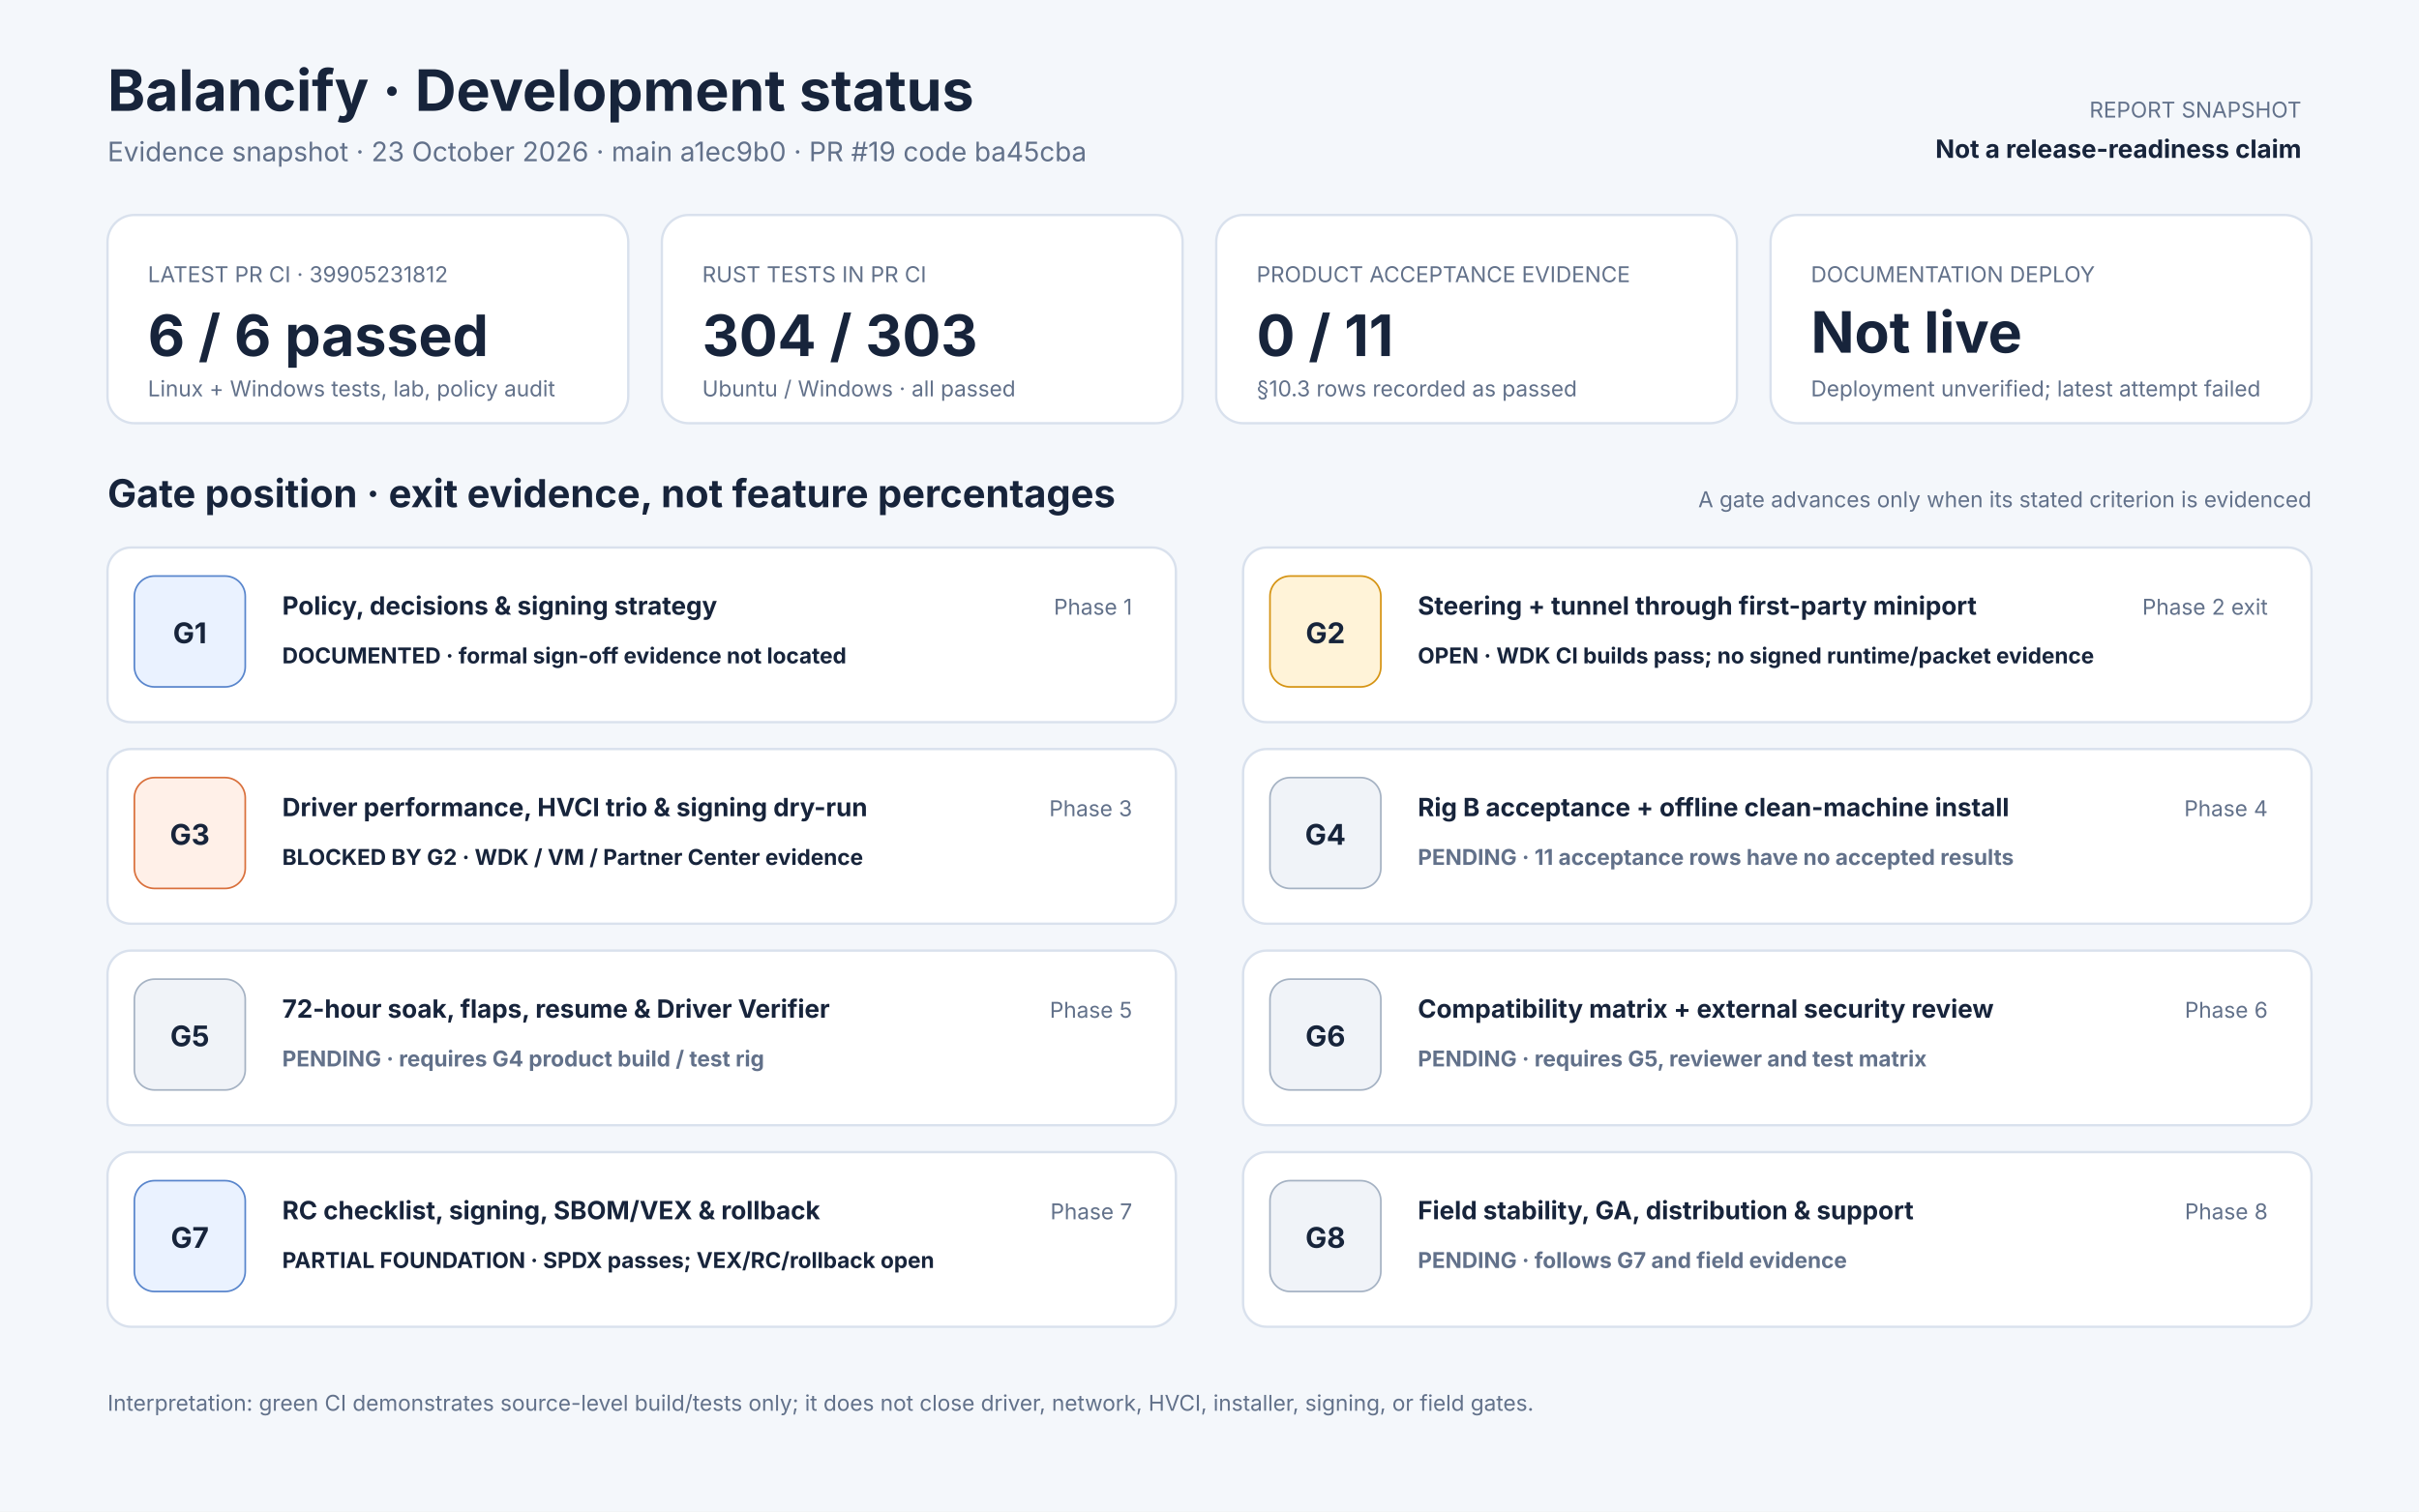
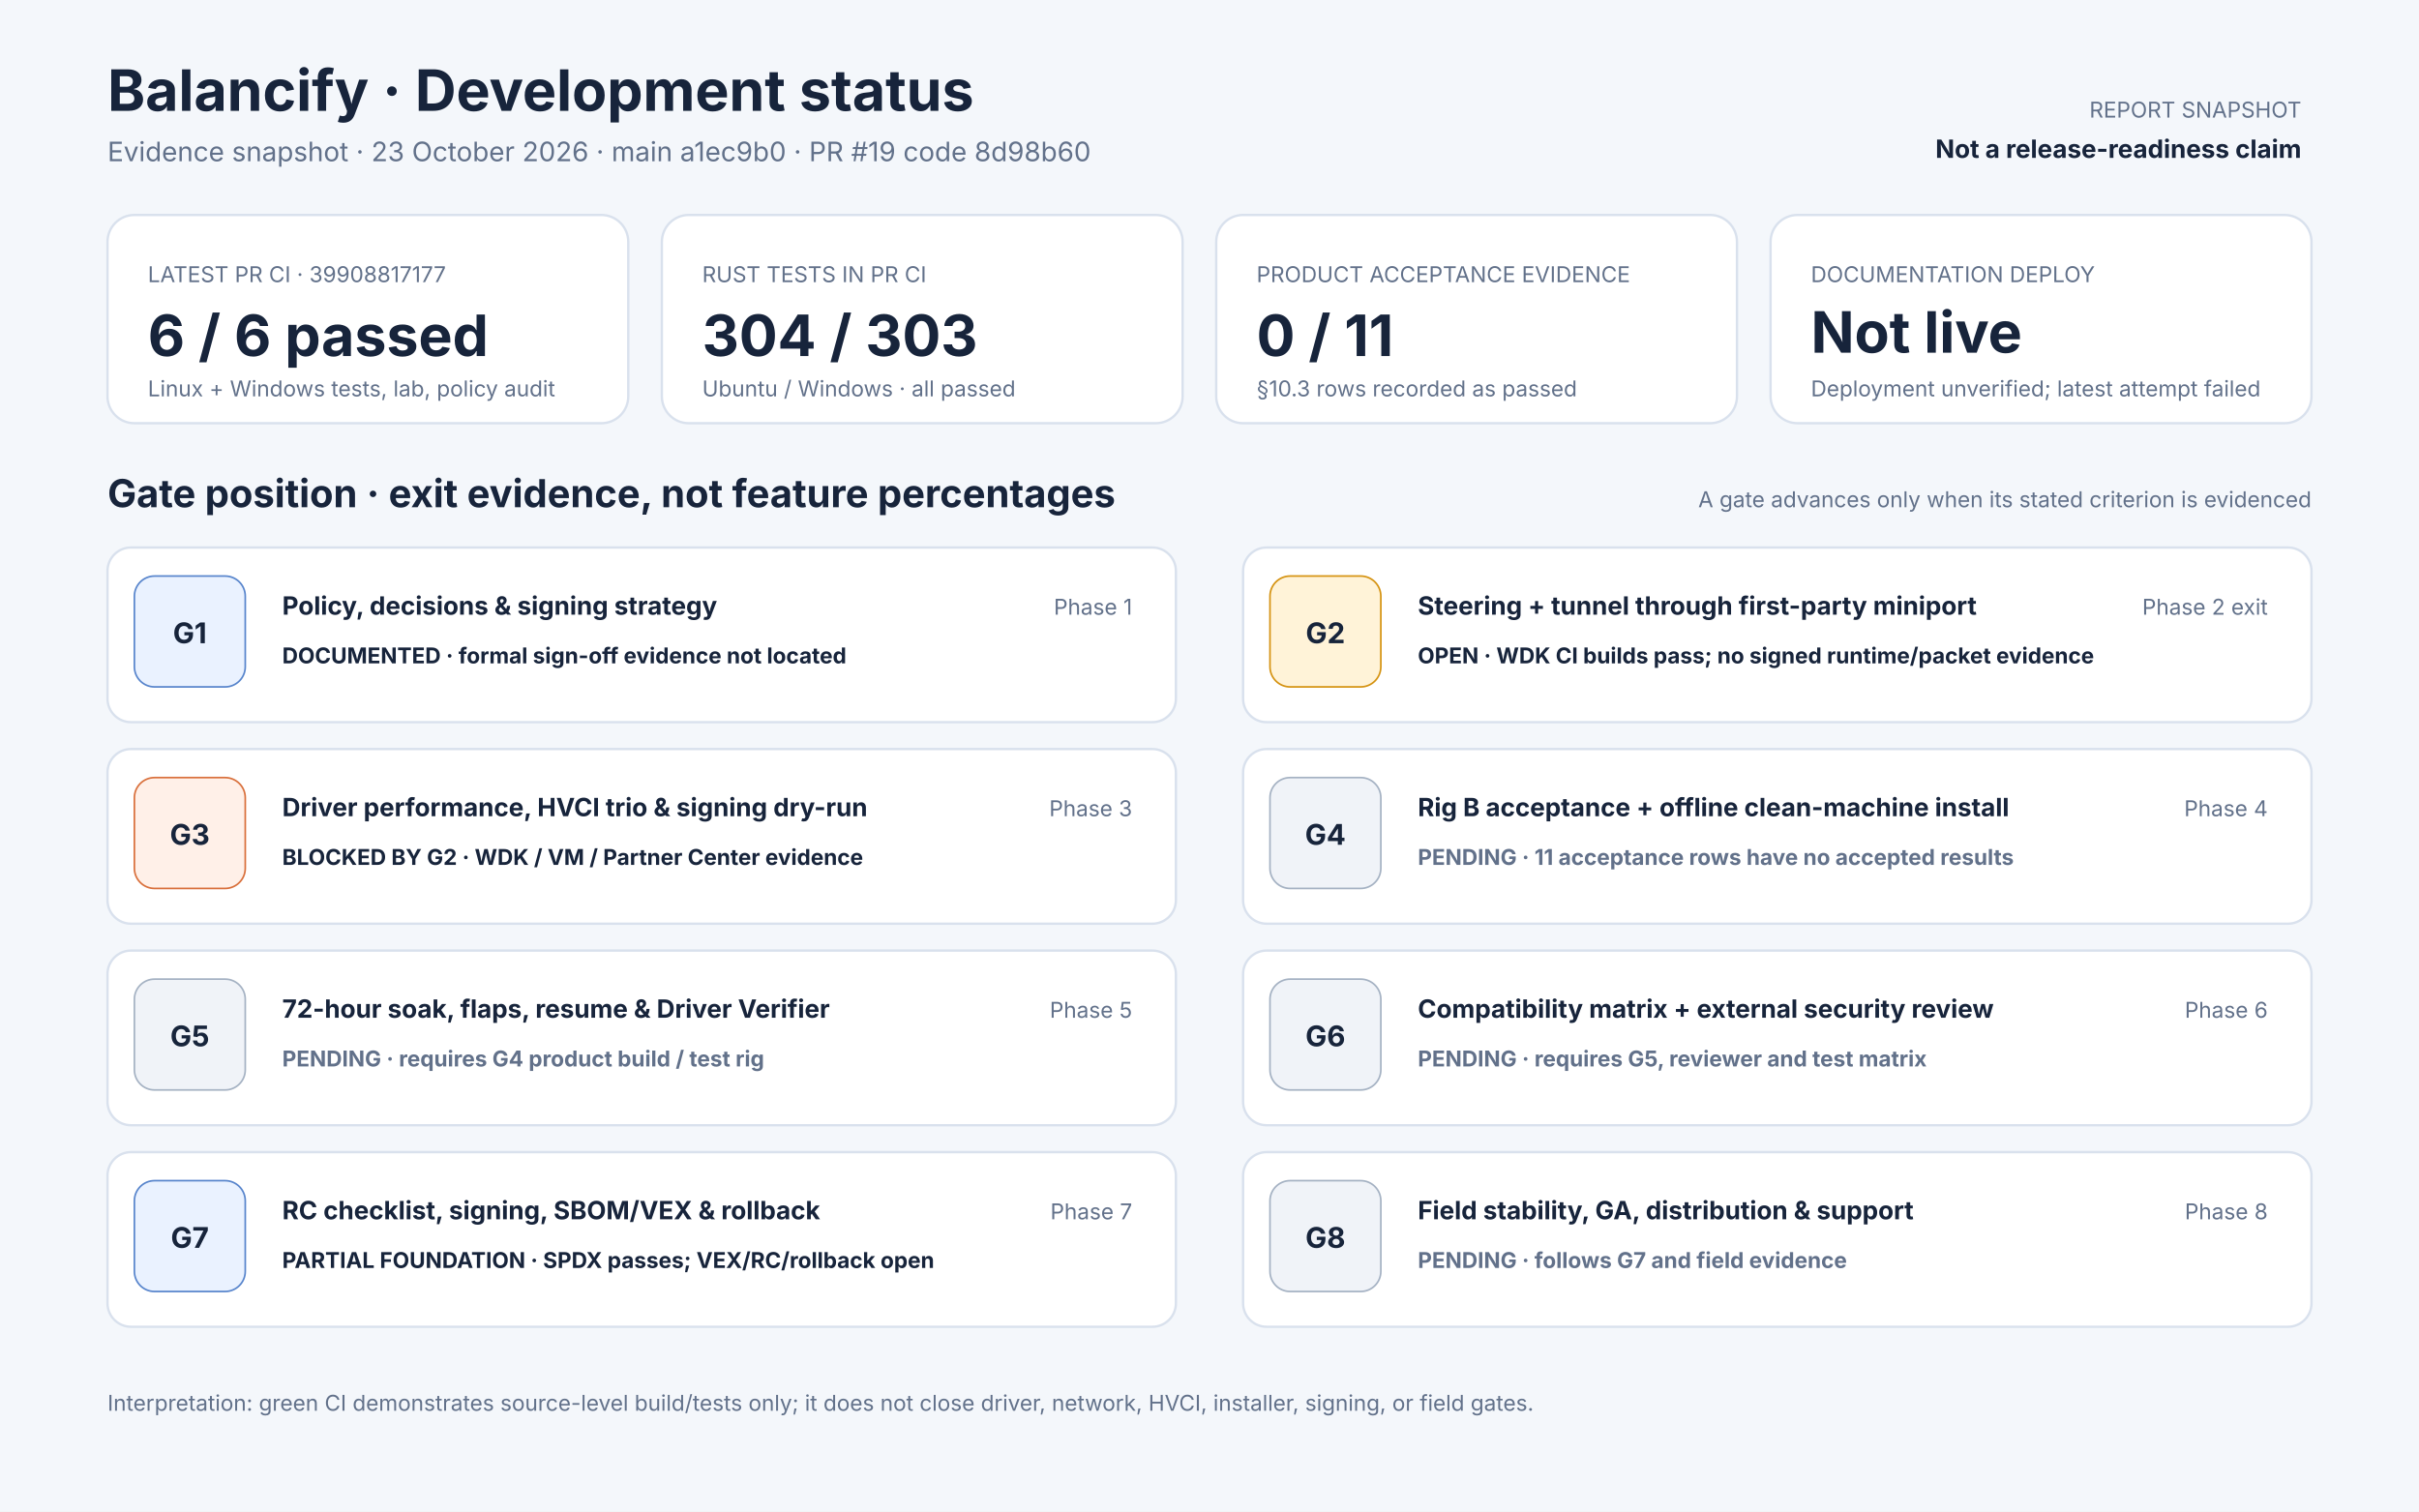
<svg xmlns="http://www.w3.org/2000/svg" viewBox="0 0 1440 900" role="img" aria-labelledby="title desc">
  <defs>
    <style>
 text{font-family:Inter,Segoe UI,Arial,sans-serif;fill:#17243b}.muted{fill:#62718a}.title{font-size:34px;font-weight:700}.sub{font-size:16px}.kpi{font-size:34px;font-weight:750}.label{font-size:15px;font-weight:650}.small{font-size:13px}.gate{font-size:17px;font-weight:750}.state{font-size:13px;font-weight:700}.card{fill:#fff;stroke:#d9e1ed;stroke-width:1.4}.pass{fill:#e5f5ee;stroke:#20a16b}.open{fill:#fff3d8;stroke:#d59312}.blocked{fill:#fff0e8;stroke:#d9703c}.pending{fill:#f0f3f8;stroke:#a5b2c3}.partial{fill:#eaf2ff;stroke:#5885cc}
</style>
  </defs>
  <rect width="1440" height="900" fill="#f4f7fb" />
  <text x="64" y="66" class="title">Balancify · Development status</text>
-   <text x="64" y="96" class="sub muted">Evidence snapshot · 23 October 2026 · main a1ec9b0 · PR #19 code ba45cba</text>
+   <text x="64" y="96" class="sub muted">Evidence snapshot · 23 October 2026 · main a1ec9b0 · PR #19 code 8d98b60</text>
  <text x="1370" y="70" text-anchor="end" class="small muted">REPORT SNAPSHOT</text>
  <text x="1370" y="94" text-anchor="end" class="label">Not a release-readiness claim</text>
  <g transform="translate(64,128)">
    <rect class="card" width="310" height="124" rx="16" />
-     <text x="24" y="40" class="small muted">LATEST PR CI · 39905231812</text>
+     <text x="24" y="40" class="small muted">LATEST PR CI · 39908817177</text>
    <text x="24" y="84" class="kpi" fill="#147a51">6 / 6 passed</text>
    <text x="24" y="108" class="small muted">Linux + Windows tests, lab, policy audit</text>
  </g>
  <g transform="translate(394,128)">
    <rect class="card" width="310" height="124" rx="16" />
    <text x="24" y="40" class="small muted">RUST TESTS IN PR CI</text>
    <text x="24" y="84" class="kpi">304 / 303</text>
    <text x="24" y="108" class="small muted">Ubuntu / Windows · all passed</text>
  </g>
  <g transform="translate(724,128)">
    <rect class="card" width="310" height="124" rx="16" />
    <text x="24" y="40" class="small muted">PRODUCT ACCEPTANCE EVIDENCE</text>
    <text x="24" y="84" class="kpi" fill="#b56225">0 / 11</text>
    <text x="24" y="108" class="small muted">§10.3 rows recorded as passed</text>
  </g>
  <g transform="translate(1054,128)">
    <rect class="card" width="322" height="124" rx="16" />
    <text x="24" y="40" class="small muted">DOCUMENTATION DEPLOY</text>
    <text x="24" y="82" class="kpi" fill="#b34a4a">Not live</text>
    <text x="24" y="108" class="small muted">Deployment unverified; latest attempt failed</text>
  </g>
  <text x="64" y="302" class="title" style="font-size:23px">Gate position · exit evidence, not feature percentages</text>
  <text x="1376" y="302" text-anchor="end" class="small muted">A gate advances only when its stated criterion is evidenced</text>
  <g transform="translate(64,326)">
    <rect class="card" width="636" height="104" rx="14" />
    <rect x="16" y="17" width="66" height="66" rx="12" class="partial" />
    <text x="49" y="57" text-anchor="middle" class="gate">G1</text>
    <text x="104" y="40" class="label">Policy, decisions &amp; signing strategy</text>
    <text x="104" y="69" class="state" fill="#3e6db1">DOCUMENTED · formal sign-off evidence not located</text>
    <text x="610" y="40" text-anchor="end" class="small muted">Phase 1</text>
  </g>
  <g transform="translate(740,326)">
    <rect class="card" width="636" height="104" rx="14" />
    <rect x="16" y="17" width="66" height="66" rx="12" class="open" />
    <text x="49" y="57" text-anchor="middle" class="gate">G2</text>
    <text x="104" y="40" class="label">Steering + tunnel through first-party miniport</text>
    <text x="104" y="69" class="state" fill="#a96e00">OPEN · WDK CI builds pass; no signed runtime/packet evidence</text>
    <text x="610" y="40" text-anchor="end" class="small muted">Phase 2 exit</text>
  </g>
  <g transform="translate(64,446)">
    <rect class="card" width="636" height="104" rx="14" />
    <rect x="16" y="17" width="66" height="66" rx="12" class="blocked" />
    <text x="49" y="57" text-anchor="middle" class="gate">G3</text>
    <text x="104" y="40" class="label">Driver performance, HVCI trio &amp; signing dry-run</text>
    <text x="104" y="69" class="state" fill="#b85b27">BLOCKED BY G2 · WDK / VM / Partner Center evidence</text>
    <text x="610" y="40" text-anchor="end" class="small muted">Phase 3</text>
  </g>
  <g transform="translate(740,446)">
    <rect class="card" width="636" height="104" rx="14" />
    <rect x="16" y="17" width="66" height="66" rx="12" class="pending" />
    <text x="49" y="57" text-anchor="middle" class="gate">G4</text>
    <text x="104" y="40" class="label">Rig B acceptance + offline clean-machine install</text>
    <text x="104" y="69" class="state muted">PENDING · 11 acceptance rows have no accepted results</text>
    <text x="610" y="40" text-anchor="end" class="small muted">Phase 4</text>
  </g>
  <g transform="translate(64,566)">
    <rect class="card" width="636" height="104" rx="14" />
    <rect x="16" y="17" width="66" height="66" rx="12" class="pending" />
    <text x="49" y="57" text-anchor="middle" class="gate">G5</text>
    <text x="104" y="40" class="label">72-hour soak, flaps, resume &amp; Driver Verifier</text>
    <text x="104" y="69" class="state muted">PENDING · requires G4 product build / test rig</text>
    <text x="610" y="40" text-anchor="end" class="small muted">Phase 5</text>
  </g>
  <g transform="translate(740,566)">
    <rect class="card" width="636" height="104" rx="14" />
    <rect x="16" y="17" width="66" height="66" rx="12" class="pending" />
    <text x="49" y="57" text-anchor="middle" class="gate">G6</text>
    <text x="104" y="40" class="label">Compatibility matrix + external security review</text>
    <text x="104" y="69" class="state muted">PENDING · requires G5, reviewer and test matrix</text>
    <text x="610" y="40" text-anchor="end" class="small muted">Phase 6</text>
  </g>
  <g transform="translate(64,686)">
    <rect class="card" width="636" height="104" rx="14" />
    <rect x="16" y="17" width="66" height="66" rx="12" class="partial" />
    <text x="49" y="57" text-anchor="middle" class="gate">G7</text>
    <text x="104" y="40" class="label">RC checklist, signing, SBOM/VEX &amp; rollback</text>
    <text x="104" y="69" class="state" fill="#3e6db1">PARTIAL FOUNDATION · SPDX passes; VEX/RC/rollback open</text>
    <text x="610" y="40" text-anchor="end" class="small muted">Phase 7</text>
  </g>
  <g transform="translate(740,686)">
    <rect class="card" width="636" height="104" rx="14" />
    <rect x="16" y="17" width="66" height="66" rx="12" class="pending" />
    <text x="49" y="57" text-anchor="middle" class="gate">G8</text>
    <text x="104" y="40" class="label">Field stability, GA, distribution &amp; support</text>
    <text x="104" y="69" class="state muted">PENDING · follows G7 and field evidence</text>
    <text x="610" y="40" text-anchor="end" class="small muted">Phase 8</text>
  </g>
  <text x="64" y="840" class="small muted">Interpretation: green CI demonstrates source-level build/tests only; it does not close driver, network, HVCI, installer, signing, or field gates.</text>
</svg>
